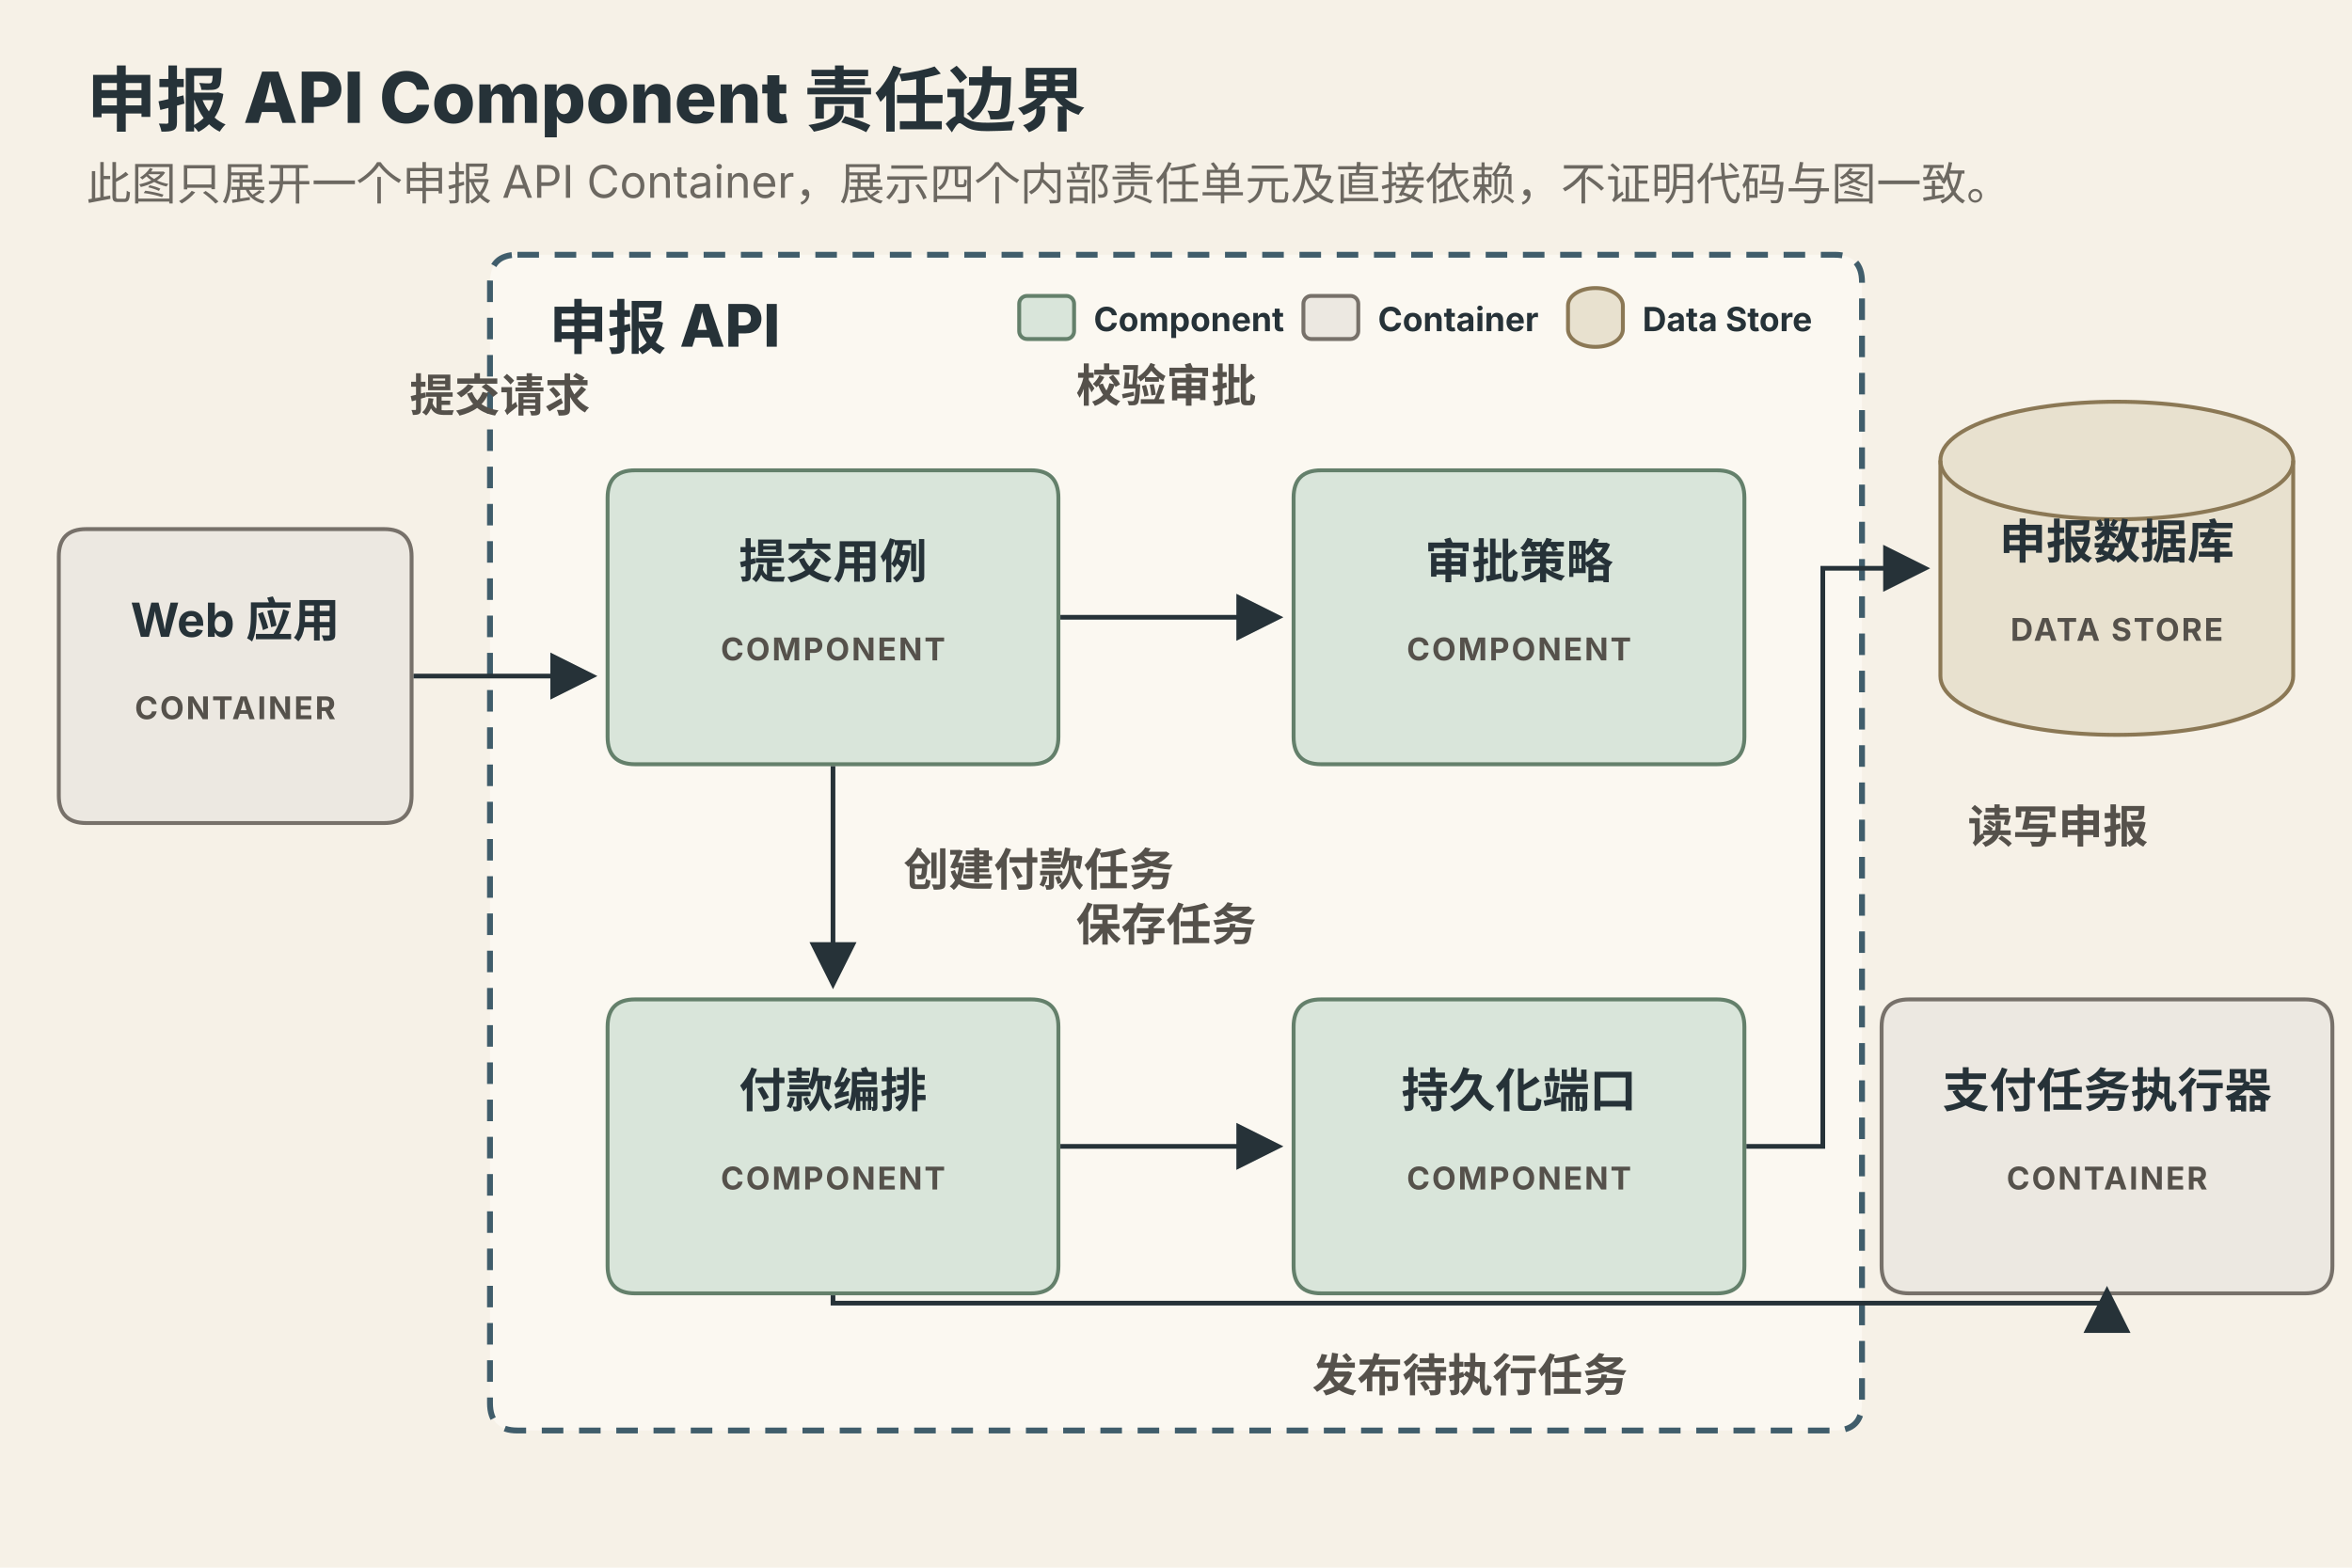
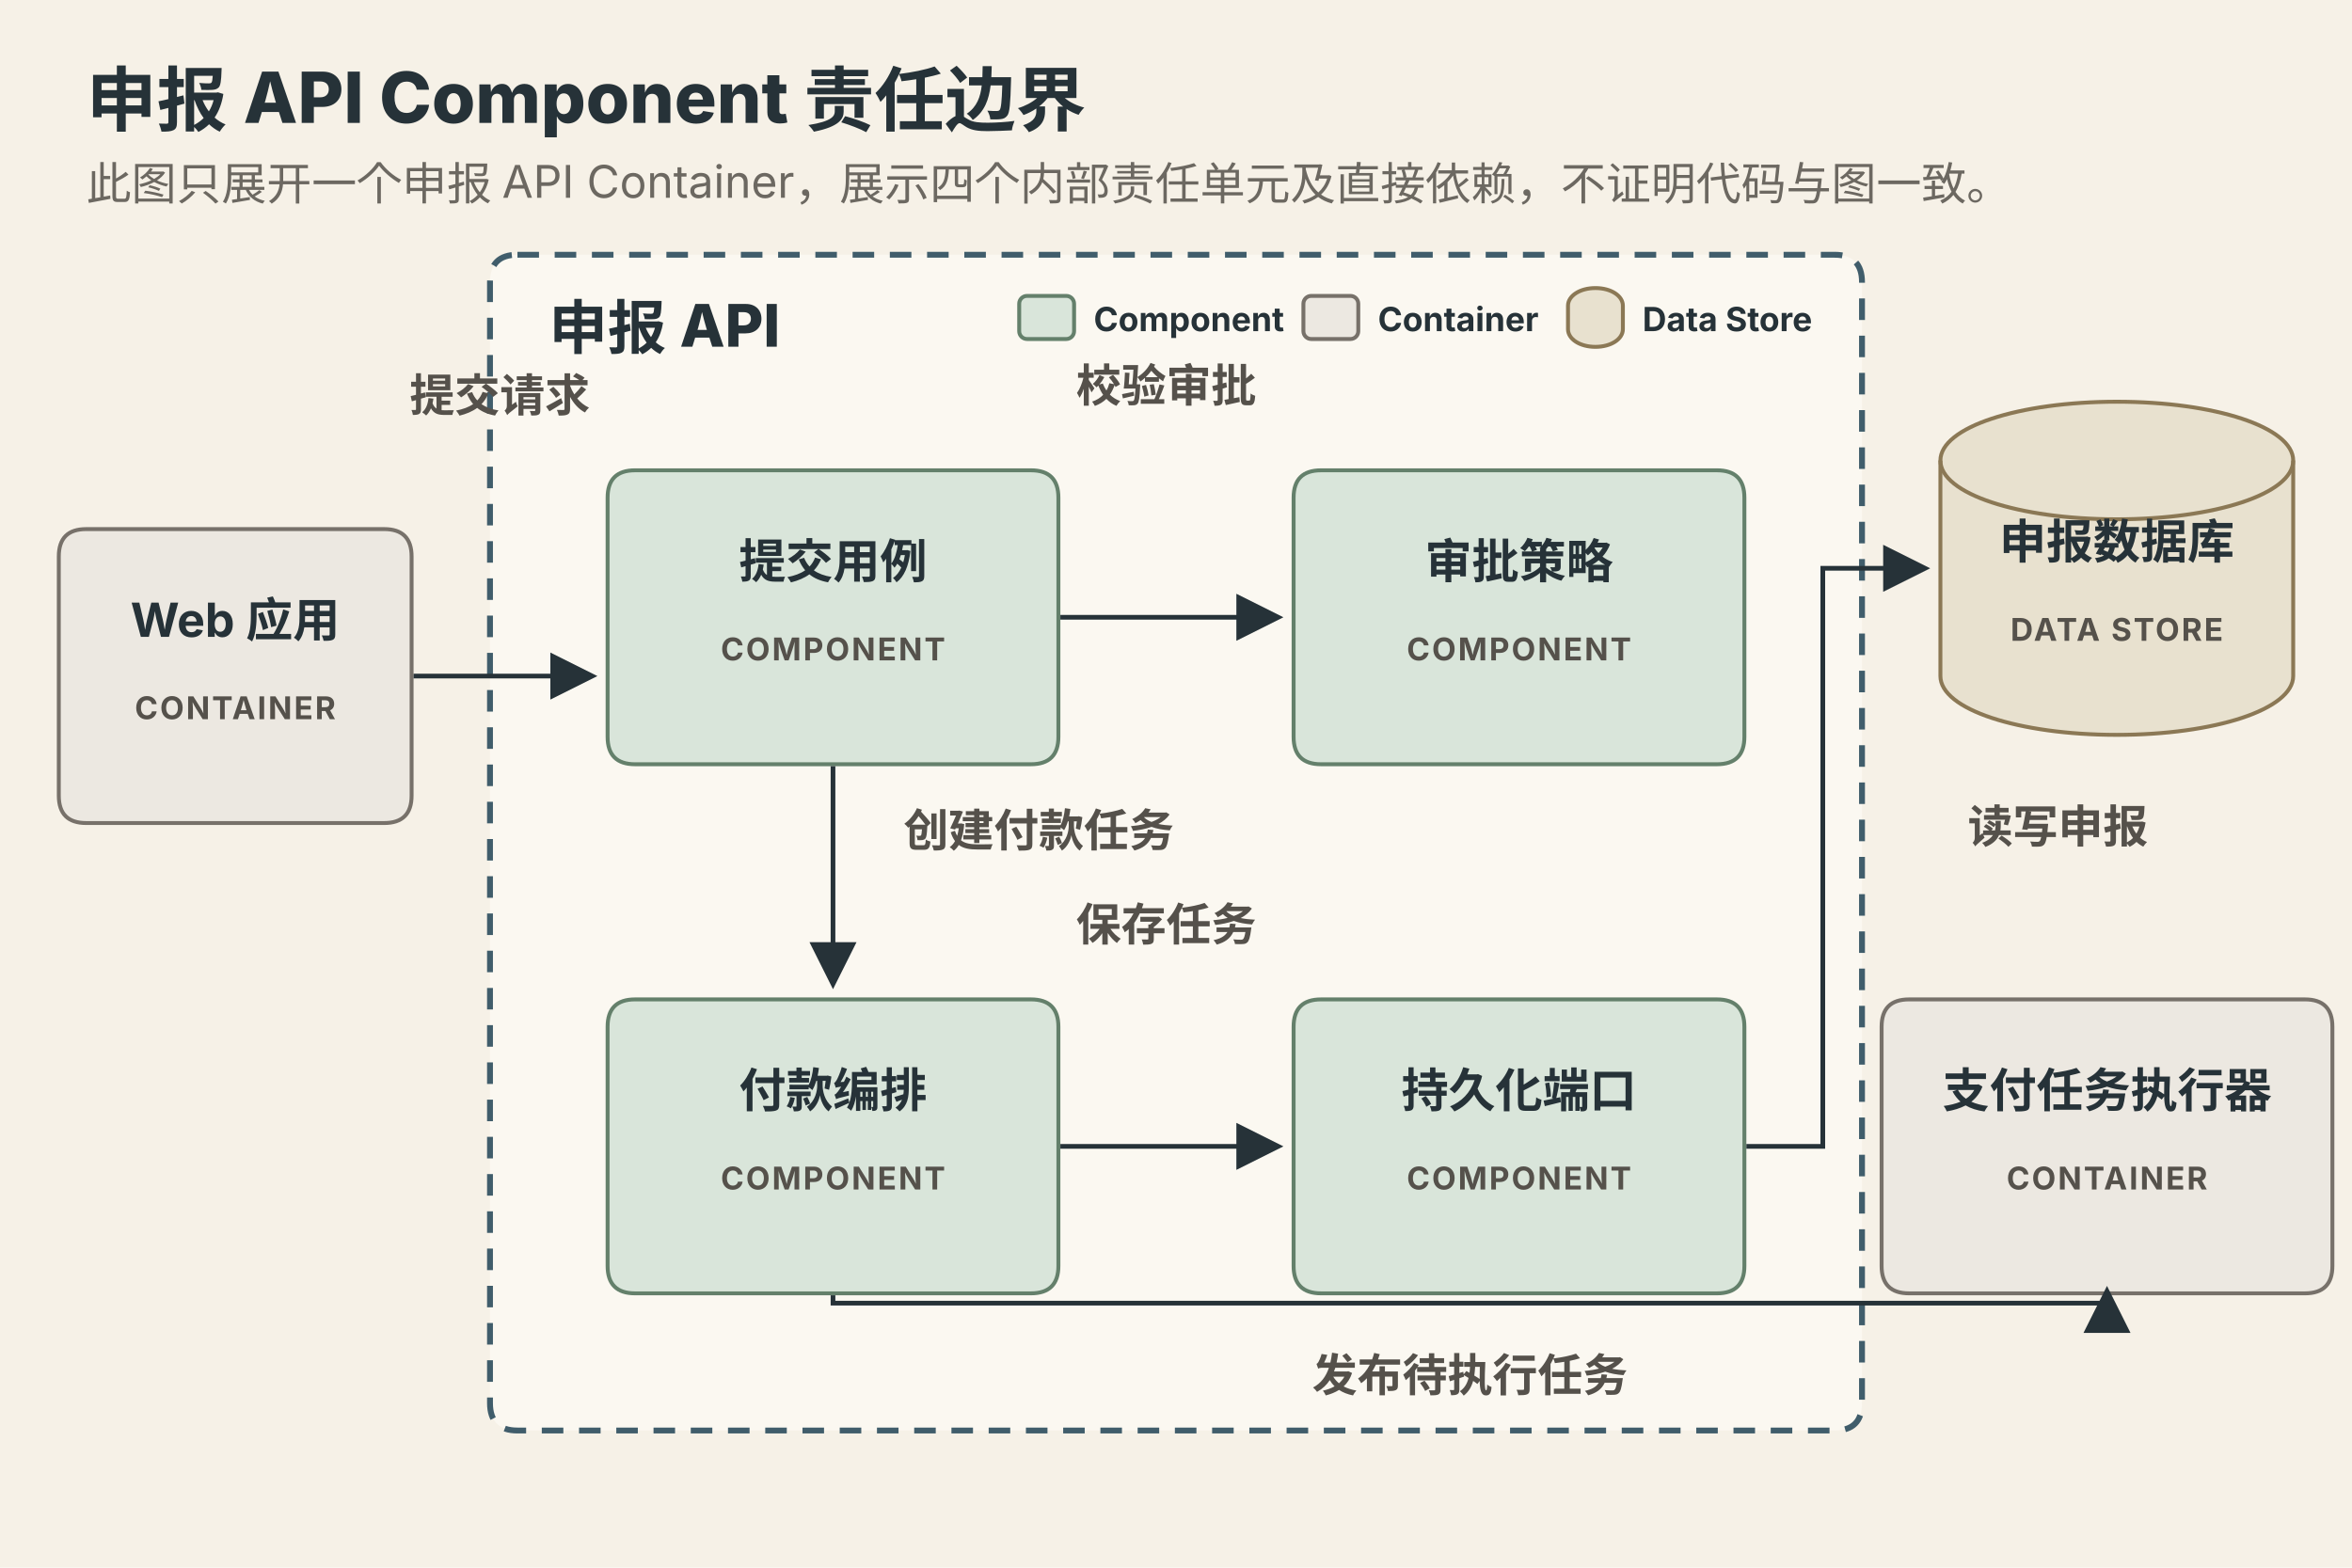
<svg xmlns="http://www.w3.org/2000/svg" viewBox="0 0 1200 800" role="img" aria-labelledby="component-title component-description">
  <defs>
    <marker id="component-arrow" markerUnits="strokeWidth" markerWidth="10" markerHeight="10" viewBox="0 0 10 10" refX="8" refY="5" orient="auto">
      <path d="M0 0L10 5L0 10Z" fill="#263238" />
    </marker>
    <style>
      text{font-family:-apple-system,BlinkMacSystemFont,"Segoe UI","PingFang SC","Microsoft YaHei",sans-serif;fill:#263238}
      .heading{font-size:36px;font-weight:760}.note{font-size:23px;fill:#6c6861}
      .boundary-title{font-size:30px;font-weight:760}.node-title{font-size:24px;font-weight:720}
      .node-type{font-size:16px;font-weight:700;letter-spacing:1px;fill:#55514b}
      .edge-label{font-size:23px;font-weight:650;fill:#55514b}.legend{font-size:17px;font-weight:650}
    </style>
  </defs>
  <path d="M0 0H1200V800H0Z" fill="#F6F1E7" />
  <text x="44" y="64" class="heading">申报 API Component 责任边界</text>
  <text x="44" y="102" class="note">此图只展开一个申报 API Container，展示四个内部责任单元及直接依赖，不证明代码与图一致。</text>
  <path data-boundary-id="boundary" data-boundary-name="申报 API" data-boundary-bounds="250 130 700 600" d="M264 130H936Q950 130 950 144V716Q950 730 936 730H264Q250 730 250 716V144Q250 130 264 130Z" fill="#FBF8F1" stroke="#405D6B" stroke-width="3" stroke-dasharray="11 8" />
  <text x="280" y="178" class="boundary-title">申报 API</text>
  <g aria-label="图例">
    <rect x="520" y="151" width="28" height="22" rx="4" fill="#D9E5DA" stroke="#64806B" stroke-width="2" />
    <text x="558" y="169" class="legend">Component</text>
    <rect x="665" y="151" width="28" height="22" rx="4" fill="#ECE8E1" stroke="#77716A" stroke-width="2" />
    <text x="703" y="169" class="legend">Container</text>
    <path d="M800 156C800 151 806 147 814 147S828 151 828 156V168C828 173 822 177 814 177S800 173 800 168Z" fill="#E8E1CF" stroke="#8B7855" stroke-width="2" />
    <text x="838" y="169" class="legend">Data Store</text>
  </g>
  <g data-node-id="web" data-node-bounds="30 270 180 150">
    <path d="M44 270H196Q210 270 210 284V406Q210 420 196 420H44Q30 420 30 406V284Q30 270 44 270Z" fill="#ECE8E1" stroke="#77716A" stroke-width="2" />
    <text x="120" y="325" text-anchor="middle" class="node-title" data-text-role="title">Web 应用</text>
    <text x="120" y="367" text-anchor="middle" class="node-type" data-text-role="type">CONTAINER</text>
  </g>
  <g data-node-id="submit" data-boundary-id="boundary" data-node-bounds="310 240 230 150">
    <path d="M324 240H526Q540 240 540 254V376Q540 390 526 390H324Q310 390 310 376V254Q310 240 324 240Z" fill="#D9E5DA" stroke="#64806B" stroke-width="2" />
    <text x="425" y="295" text-anchor="middle" class="node-title" data-text-role="title">提交用例</text>
    <text x="425" y="337" text-anchor="middle" class="node-type" data-text-role="type">COMPONENT</text>
  </g>
  <g data-node-id="policy" data-boundary-id="boundary" data-node-bounds="660 240 230 150">
    <path d="M674 240H876Q890 240 890 254V376Q890 390 876 390H674Q660 390 660 376V254Q660 240 674 240Z" fill="#D9E5DA" stroke="#64806B" stroke-width="2" />
    <text x="775" y="295" text-anchor="middle" class="node-title" data-text-role="title">审批策略</text>
    <text x="775" y="337" text-anchor="middle" class="node-type" data-text-role="type">COMPONENT</text>
  </g>
  <g data-node-id="payment" data-boundary-id="boundary" data-node-bounds="310 510 230 150">
    <path d="M324 510H526Q540 510 540 524V646Q540 660 526 660H324Q310 660 310 646V524Q310 510 324 510Z" fill="#D9E5DA" stroke="#64806B" stroke-width="2" />
    <text x="425" y="565" text-anchor="middle" class="node-title" data-text-role="title">付款编排</text>
    <text x="425" y="607" text-anchor="middle" class="node-type" data-text-role="type">COMPONENT</text>
  </g>
  <g data-node-id="persistence" data-boundary-id="boundary" data-node-bounds="660 510 230 150">
    <path d="M674 510H876Q890 510 890 524V646Q890 660 876 660H674Q660 660 660 646V524Q660 510 674 510Z" fill="#D9E5DA" stroke="#64806B" stroke-width="2" />
    <text x="775" y="565" text-anchor="middle" class="node-title" data-text-role="title">持久化端口</text>
    <text x="775" y="607" text-anchor="middle" class="node-type" data-text-role="type">COMPONENT</text>
  </g>
  <g data-node-id="db" data-node-bounds="990 205 180 170">
    <path d="M990 235C990 218 1030 205 1080 205S1170 218 1170 235V345C1170 362 1130 375 1080 375S990 362 990 345Z" fill="#E8E1CF" stroke="#8B7855" stroke-width="2" />
    <path d="M990 235C990 252 1030 265 1080 265S1170 252 1170 235" fill="none" stroke="#8B7855" stroke-width="2" />
    <text x="1080" y="285" text-anchor="middle" class="node-title" data-text-role="title">申报数据库</text>
    <text x="1080" y="327" text-anchor="middle" class="node-type" data-text-role="type">DATA STORE</text>
  </g>
  <g data-node-id="worker" data-node-bounds="960 510 230 150">
    <path d="M974 510H1176Q1190 510 1190 524V646Q1190 660 1176 660H974Q960 660 960 646V524Q960 510 974 510Z" fill="#ECE8E1" stroke="#77716A" stroke-width="2" />
    <text x="1075" y="565" text-anchor="middle" class="node-title" data-text-role="title">支付任务执行器</text>
    <text x="1075" y="607" text-anchor="middle" class="node-type" data-text-role="type">CONTAINER</text>
  </g>
  <path data-edge-id="edge-web-submit" data-source="web" data-target="submit" d="M211 345H300" fill="none" stroke="#263238" stroke-width="2.4" marker-end="url(#component-arrow)" />
-   <text x="255" y="210" text-anchor="middle" class="edge-label" data-edge-id="edge-web-submit">提交请求</text>
+   <text x="255" y="210" text-anchor="middle" class="edge-label" data-edge-id="edge-web-submit" data-label-bounds="209.004 187.5 91.992 27">提交请求</text>
  <path data-edge-id="edge-submit-policy" data-source="submit" data-target="policy" d="M541 315H650" fill="none" stroke="#263238" stroke-width="2.4" marker-end="url(#component-arrow)" />
-   <text x="595" y="205" text-anchor="middle" class="edge-label" data-edge-id="edge-submit-policy">校验审批</text>
+   <text x="595" y="205" text-anchor="middle" class="edge-label" data-edge-id="edge-submit-policy" data-label-bounds="549.004 182.5 91.992 27">校验审批</text>
  <path data-edge-id="edge-submit-payment" data-source="submit" data-target="payment" d="M425 391V500" fill="none" stroke="#263238" stroke-width="2.4" marker-end="url(#component-arrow)" />
-   <text x="530" y="452" text-anchor="middle" class="edge-label" data-edge-id="edge-submit-payment">创建付款任务</text>
+   <text x="530" y="432" text-anchor="middle" class="edge-label" data-edge-id="edge-submit-payment" data-label-bounds="461.012 409.5 137.976 27">创建付款任务</text>
  <path data-edge-id="edge-payment-persistence" data-source="payment" data-target="persistence" d="M541 585H650" fill="none" stroke="#263238" stroke-width="2.4" marker-end="url(#component-arrow)" />
-   <text x="595" y="480" text-anchor="middle" class="edge-label" data-edge-id="edge-payment-persistence">保存任务</text>
+   <text x="595" y="480" text-anchor="middle" class="edge-label" data-edge-id="edge-payment-persistence" data-label-bounds="549.004 457.5 91.992 27">保存任务</text>
  <path data-edge-id="edge-persistence-db" data-source="persistence" data-target="db" d="M891 585H930V290H980" fill="none" stroke="#263238" stroke-width="2.4" marker-end="url(#component-arrow)" />
-   <text x="1050" y="430" text-anchor="middle" class="edge-label" data-edge-id="edge-persistence-db">读写申报</text>
+   <text x="1050" y="430" text-anchor="middle" class="edge-label" data-edge-id="edge-persistence-db" data-label-bounds="1004.004 407.5 91.992 27">读写申报</text>
  <path data-edge-id="edge-payment-worker" data-source="payment" data-target="worker" d="M425 661V665H1075V661" fill="none" stroke="#263238" stroke-width="2.4" marker-end="url(#component-arrow)" />
-   <text x="750" y="710" text-anchor="middle" class="edge-label" data-edge-id="edge-payment-worker" data-boundary-clearance-css="8">发布待执行任务</text>
+   <text x="750" y="710" text-anchor="middle" class="edge-label" data-edge-id="edge-payment-worker" data-label-bounds="669.516 687.5 160.968 27" data-boundary-clearance-css="8">发布待执行任务</text>
</svg>
